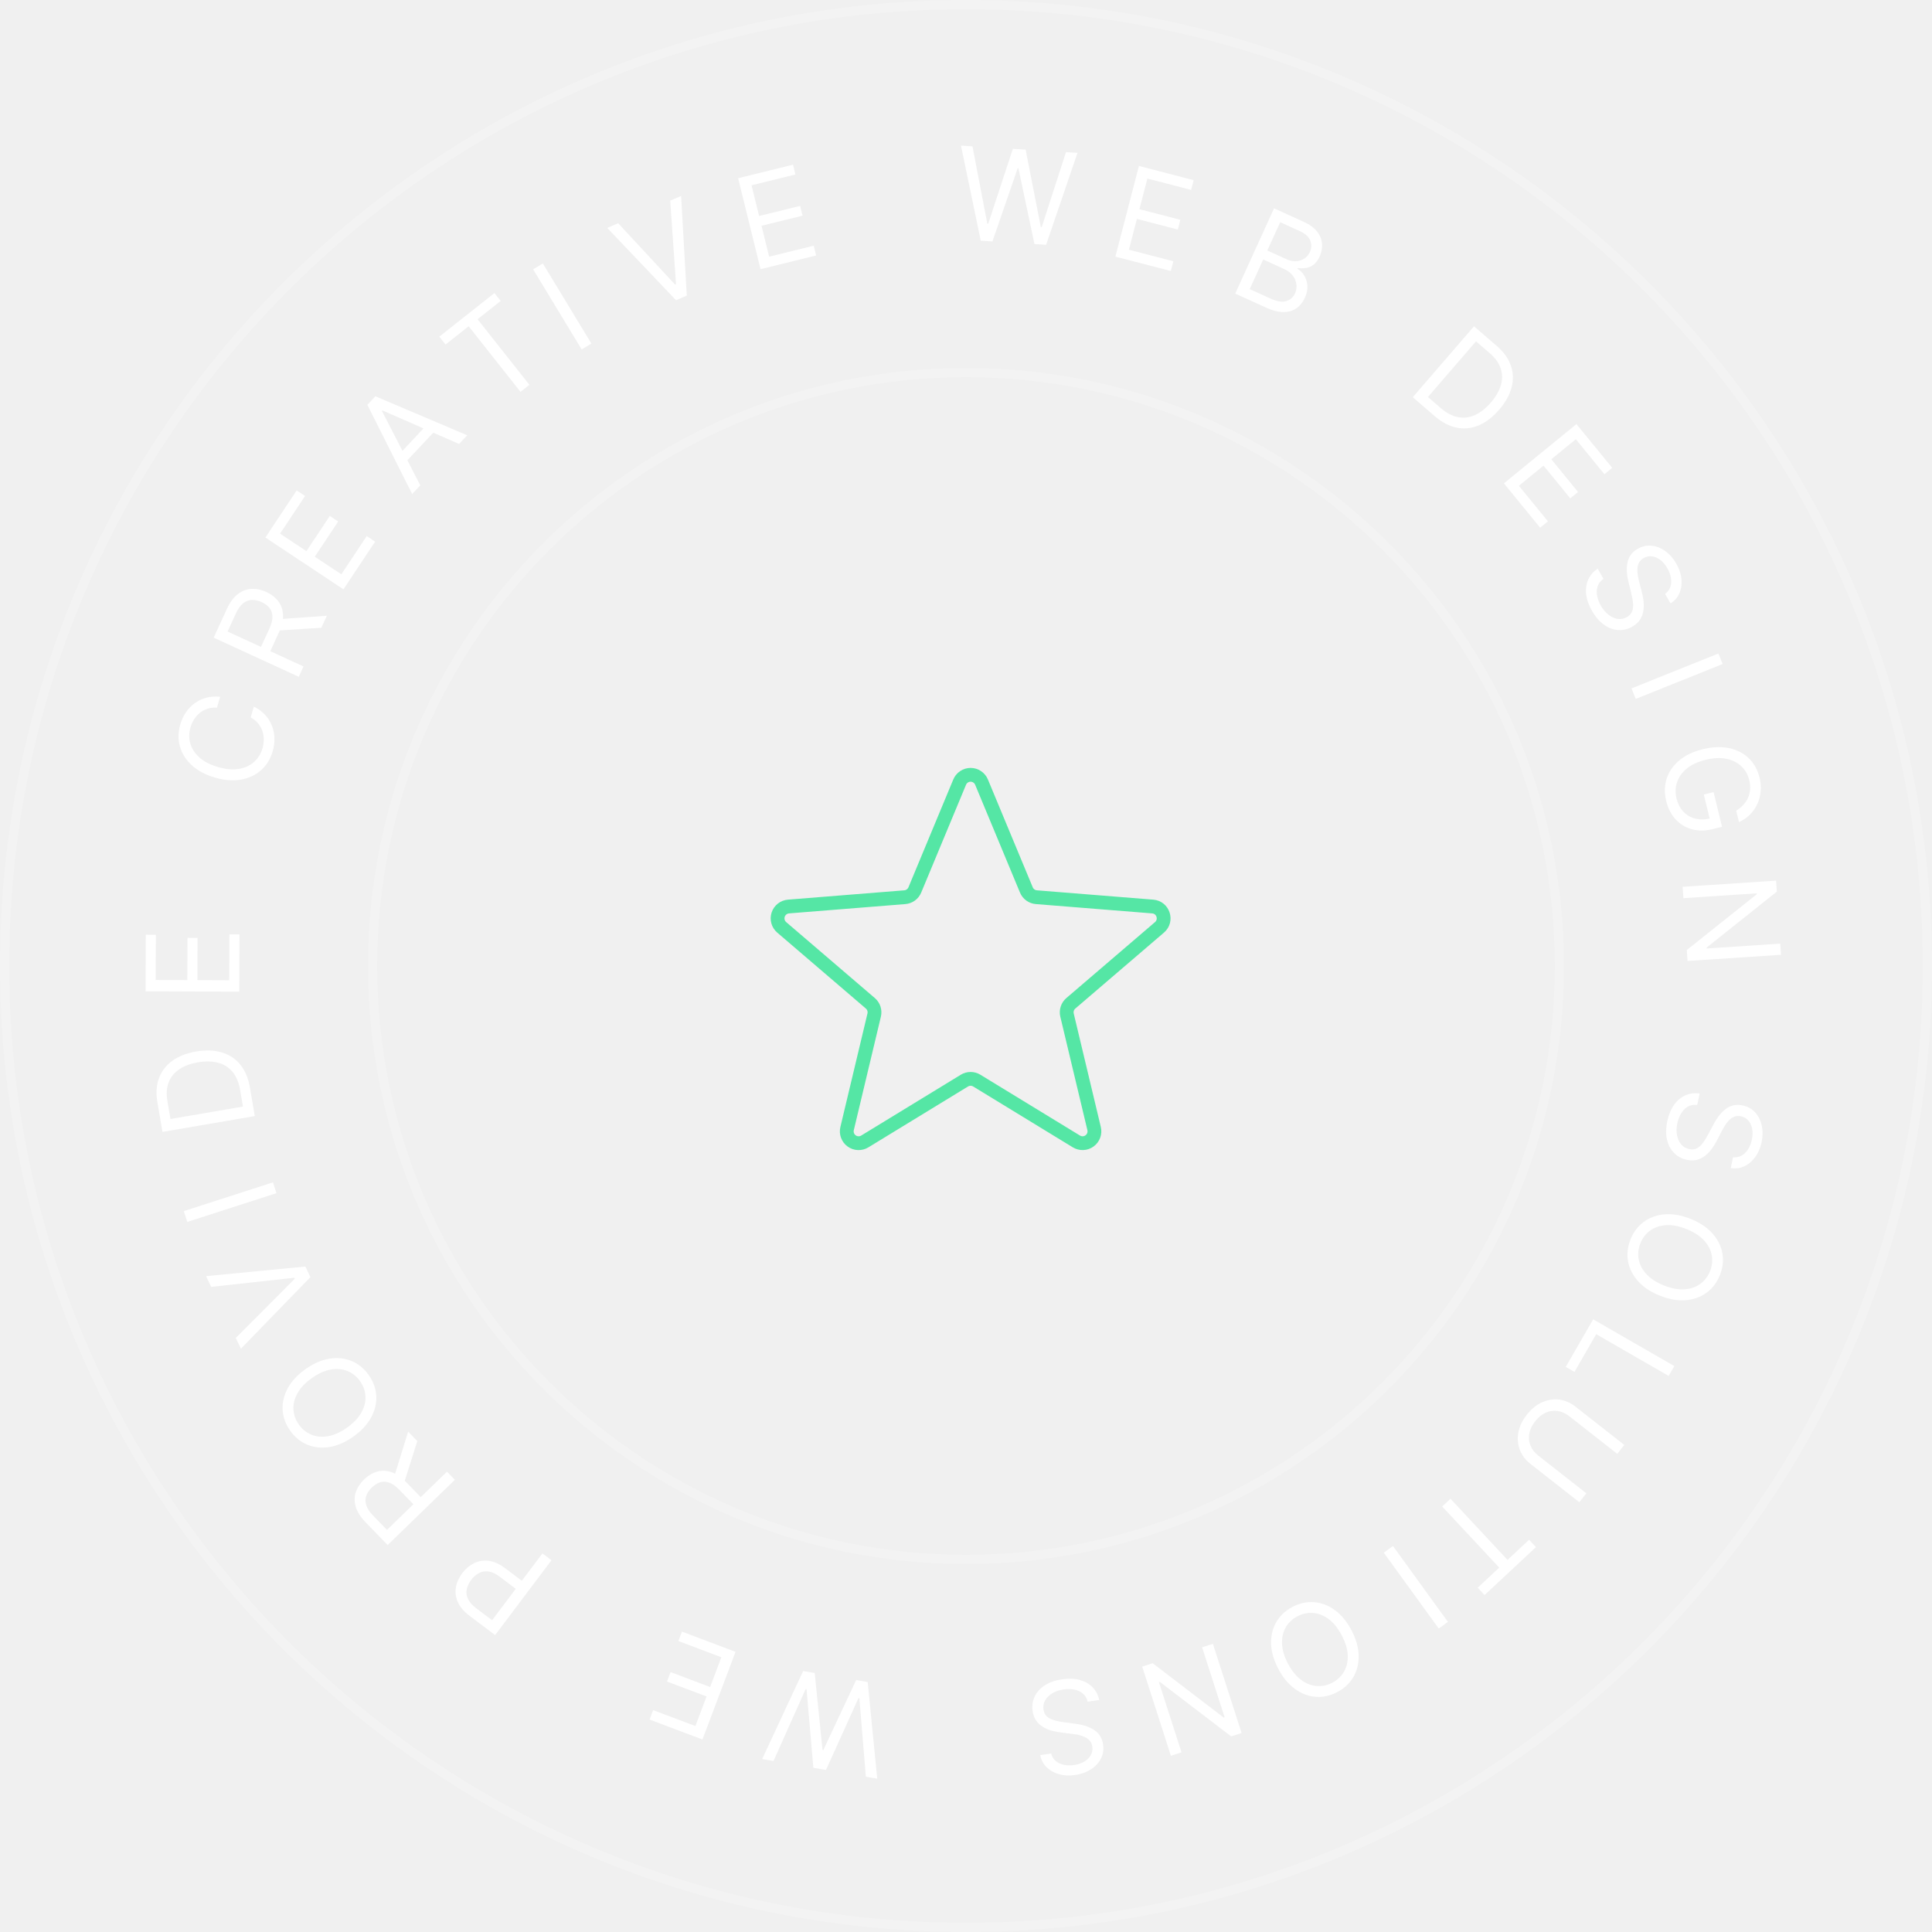
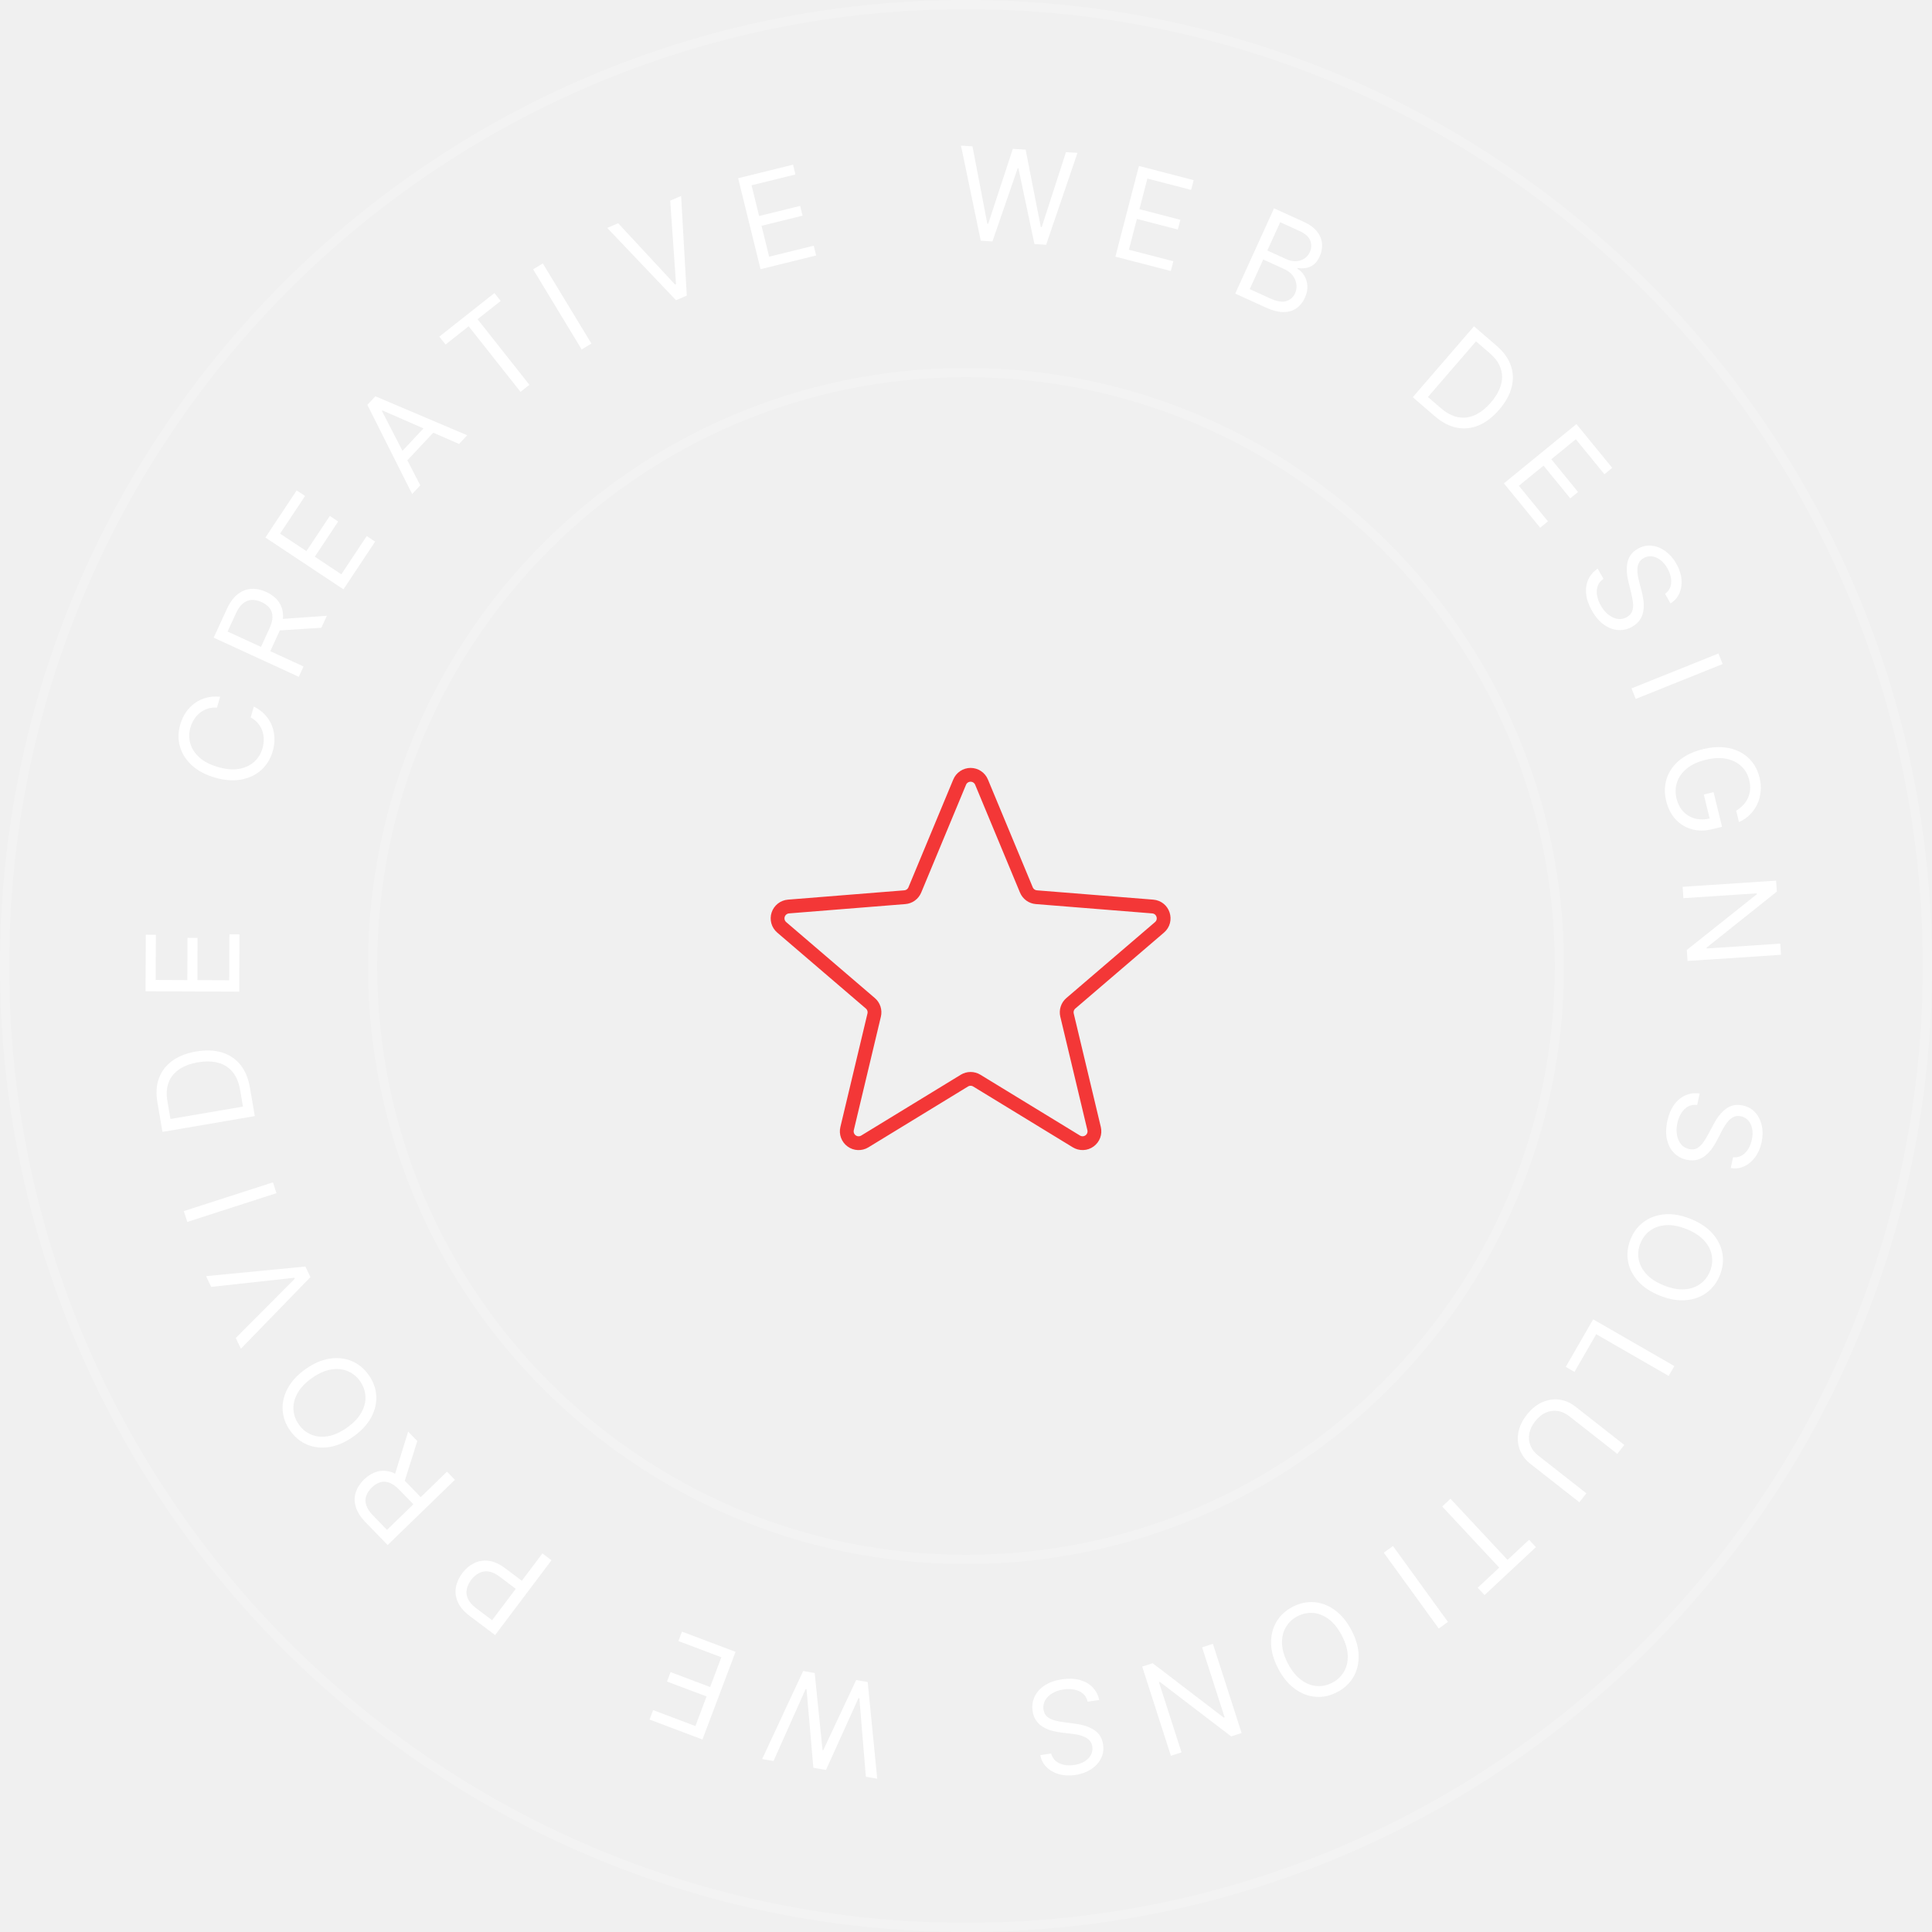
<svg xmlns="http://www.w3.org/2000/svg" width="210" height="210" viewBox="0 0 210 210" fill="none">
  <circle cx="105" cy="105" r="104.5" stroke="white" stroke-opacity="0.2" />
  <circle cx="105" cy="105" r="64.5" stroke="white" stroke-opacity="0.2" />
  <path d="M94.316 182.83L95.35 193.335L94.115 193.124L93.411 184.592L93.313 184.575L89.783 192.386L88.41 192.152L87.667 183.613L87.569 183.597L84.078 191.414L82.843 191.203L87.298 181.634L88.553 181.848L89.405 190.224L89.483 190.237L93.061 182.616L94.316 182.83Z" fill="white" />
  <path d="M79.949 179.548L76.354 189.075L70.605 186.906L70.991 185.882L75.587 187.616L76.801 184.397L72.503 182.776L72.889 181.752L77.188 183.374L78.409 180.136L73.739 178.374L74.125 177.351L79.949 179.548Z" fill="white" />
  <path d="M59.943 169.594L53.816 177.726L51.068 175.656C50.43 175.176 49.995 174.667 49.764 174.132C49.528 173.597 49.458 173.061 49.555 172.525C49.653 171.988 49.882 171.48 50.243 171.001C50.604 170.522 51.03 170.16 51.521 169.916C52.009 169.67 52.544 169.583 53.124 169.655C53.703 169.73 54.308 170.006 54.941 170.482L56.911 171.966L56.252 172.84L54.315 171.38C53.878 171.051 53.47 170.862 53.092 170.813C52.714 170.765 52.368 170.824 52.056 170.991C51.738 171.159 51.457 171.405 51.212 171.731C50.966 172.057 50.808 172.394 50.736 172.742C50.662 173.089 50.703 173.435 50.861 173.782C51.017 174.132 51.316 174.473 51.758 174.807L53.489 176.111L58.958 168.852L59.943 169.594Z" fill="white" />
  <path d="M49.444 160.848L42.137 167.938L39.741 165.469C39.187 164.898 38.83 164.335 38.67 163.78C38.507 163.226 38.509 162.698 38.676 162.194C38.843 161.69 39.142 161.229 39.572 160.812C40.003 160.394 40.47 160.112 40.974 159.965C41.478 159.817 42.001 159.834 42.545 160.013C43.086 160.194 43.631 160.568 44.18 161.135L46.119 163.133L45.32 163.908L43.409 161.939C43.03 161.548 42.668 161.29 42.323 161.163C41.976 161.033 41.646 161.017 41.333 161.113C41.015 161.209 40.71 161.399 40.417 161.682C40.124 161.966 39.922 162.269 39.809 162.591C39.696 162.913 39.697 163.251 39.811 163.607C39.923 163.965 40.171 164.341 40.554 164.736L42.063 166.292L48.586 159.963L49.444 160.848ZM42.824 160.594L44.362 155.61L45.359 156.638L43.794 161.593L42.824 160.594Z" fill="white" />
  <path d="M33.215 148.814C34.091 148.194 34.961 147.817 35.824 147.682C36.686 147.547 37.486 147.633 38.223 147.94C38.959 148.247 39.578 148.755 40.08 149.464C40.581 150.173 40.854 150.926 40.898 151.723C40.942 152.52 40.756 153.303 40.341 154.071C39.927 154.839 39.281 155.534 38.404 156.154C37.527 156.774 36.657 157.151 35.795 157.286C34.932 157.421 34.133 157.335 33.396 157.028C32.659 156.721 32.04 156.212 31.539 155.503C31.038 154.794 30.765 154.041 30.721 153.244C30.677 152.447 30.862 151.665 31.277 150.897C31.692 150.128 32.338 149.434 33.215 148.814ZM33.903 149.788C33.184 150.297 32.661 150.847 32.336 151.438C32.009 152.027 31.863 152.615 31.898 153.204C31.93 153.79 32.125 154.334 32.481 154.837C32.837 155.341 33.286 155.707 33.829 155.936C34.371 156.162 34.974 156.22 35.64 156.111C36.303 155.999 36.995 155.688 37.715 155.179C38.435 154.67 38.958 154.122 39.285 153.533C39.61 152.942 39.756 152.354 39.724 151.768C39.689 151.18 39.494 150.634 39.138 150.13C38.782 149.627 38.333 149.262 37.792 149.036C37.249 148.807 36.645 148.749 35.981 148.861C35.316 148.97 34.623 149.279 33.903 149.788Z" fill="white" />
  <path d="M25.627 145.433L32.041 138.994L31.99 138.886L22.955 139.877L22.395 138.712L33.191 137.669L33.743 138.816L26.187 146.597L25.627 145.433Z" fill="white" />
  <path d="M19.98 131.643L29.67 128.518L30.048 129.691L20.358 132.816L19.98 131.643Z" fill="white" />
  <path d="M27.165 118.216L27.695 121.313L17.659 123.031L17.106 119.796C16.939 118.823 16.997 117.956 17.281 117.194C17.561 116.433 18.043 115.804 18.728 115.307C19.41 114.81 20.27 114.473 21.309 114.295C22.354 114.116 23.286 114.149 24.105 114.392C24.92 114.636 25.591 115.079 26.118 115.722C26.642 116.365 26.991 117.197 27.165 118.216ZM26.409 120.282L26.101 118.479C25.958 117.649 25.681 116.989 25.267 116.498C24.854 116.007 24.328 115.678 23.691 115.512C23.054 115.345 22.327 115.332 21.51 115.471C20.7 115.61 20.025 115.862 19.486 116.227C18.943 116.592 18.56 117.064 18.336 117.644C18.109 118.224 18.063 118.906 18.197 119.69L18.529 121.631L26.409 120.282Z" fill="white" />
  <path d="M26.005 107.788L15.823 107.748L15.847 101.603L16.941 101.607L16.922 106.519L20.362 106.533L20.38 101.939L21.473 101.943L21.456 106.537L24.916 106.55L24.935 101.559L26.029 101.563L26.005 107.788Z" fill="white" />
  <path d="M23.926 75.738L23.582 76.922C23.221 76.893 22.886 76.928 22.578 77.029C22.27 77.126 21.993 77.273 21.745 77.47C21.496 77.664 21.283 77.897 21.107 78.17C20.931 78.444 20.796 78.743 20.702 79.067C20.53 79.659 20.524 80.239 20.684 80.807C20.844 81.371 21.175 81.879 21.675 82.332C22.176 82.781 22.85 83.128 23.697 83.374C24.543 83.62 25.298 83.688 25.962 83.576C26.627 83.462 27.178 83.21 27.616 82.819C28.055 82.426 28.36 81.933 28.532 81.341C28.626 81.016 28.672 80.691 28.67 80.366C28.668 80.041 28.615 79.731 28.511 79.435C28.405 79.135 28.248 78.861 28.04 78.615C27.829 78.364 27.566 78.154 27.249 77.986L27.593 76.802C28.067 77.036 28.467 77.329 28.793 77.679C29.119 78.029 29.37 78.419 29.545 78.85C29.717 79.279 29.812 79.733 29.828 80.211C29.846 80.685 29.783 81.169 29.64 81.662C29.398 82.496 28.979 83.179 28.383 83.71C27.787 84.241 27.059 84.583 26.2 84.738C25.34 84.892 24.395 84.82 23.364 84.52C22.333 84.221 21.495 83.776 20.852 83.185C20.209 82.595 19.778 81.916 19.559 81.148C19.341 80.38 19.352 79.58 19.594 78.746C19.738 78.252 19.944 77.81 20.213 77.419C20.482 77.024 20.807 76.692 21.185 76.422C21.561 76.152 21.98 75.956 22.443 75.835C22.903 75.713 23.397 75.681 23.926 75.738Z" fill="white" />
  <path d="M32.476 73.564L23.227 69.309L24.665 66.183C24.997 65.461 25.393 64.924 25.854 64.574C26.311 64.223 26.805 64.034 27.335 64.008C27.865 63.982 28.402 64.094 28.947 64.345C29.492 64.596 29.924 64.929 30.243 65.346C30.562 65.763 30.736 66.257 30.765 66.828C30.791 67.398 30.639 68.042 30.309 68.758L29.146 71.288L28.134 70.822L29.281 68.329C29.508 67.835 29.619 67.405 29.613 67.037C29.608 66.666 29.505 66.352 29.302 66.095C29.098 65.833 28.811 65.617 28.44 65.447C28.07 65.276 27.714 65.197 27.374 65.208C27.033 65.219 26.717 65.342 26.427 65.577C26.133 65.81 25.872 66.177 25.642 66.677L24.736 68.646L32.992 72.444L32.476 73.564ZM30.325 67.299L35.527 66.934L34.928 68.235L29.743 68.563L30.325 67.299Z" fill="white" />
  <path d="M37.331 64.058L28.848 58.427L32.247 53.307L33.158 53.912L30.442 58.004L33.308 59.907L35.848 56.08L36.76 56.685L34.219 60.512L37.102 62.426L39.862 58.267L40.774 58.872L37.331 64.058Z" fill="white" />
  <path d="M45.683 52.753L44.799 53.696L39.929 44.004L40.8 43.075L50.784 47.313L49.9 48.256L41.567 44.612L41.512 44.67L45.683 52.753ZM43.108 49.684L46.672 45.883L47.47 46.632L43.906 50.432L43.108 49.684Z" fill="white" />
  <path d="M48.43 37.449L47.752 36.591L53.742 31.855L54.421 32.714L51.909 34.699L57.544 41.829L56.577 42.593L50.942 35.464L48.43 37.449Z" fill="white" />
  <path d="M59.003 28.638L64.282 37.344L63.227 37.984L57.949 29.277L59.003 28.638Z" fill="white" />
  <path d="M67.191 24.263L73.372 30.926L73.481 30.879L72.848 21.812L74.034 21.299L74.651 32.128L73.483 32.633L66.005 24.776L67.191 24.263Z" fill="white" />
  <path d="M82.667 29.258L80.232 19.372L86.198 17.902L86.46 18.964L81.69 20.139L82.513 23.479L86.974 22.38L87.235 23.442L82.775 24.541L83.603 27.901L88.449 26.707L88.711 27.769L82.667 29.258Z" fill="white" />
  <path d="M106.604 26.164L104.455 15.829L105.705 15.907L107.316 24.315L107.415 24.321L110.092 16.179L111.481 16.265L113.131 24.676L113.231 24.682L115.868 16.537L117.118 16.615L113.709 26.605L112.439 26.526L110.698 18.289L110.619 18.284L107.874 26.243L106.604 26.164Z" fill="white" />
  <path d="M121.239 27.895L123.797 18.039L129.745 19.583L129.47 20.642L124.715 19.408L123.851 22.738L128.298 23.892L128.023 24.95L123.576 23.796L122.707 27.145L127.539 28.399L127.264 29.458L121.239 27.895Z" fill="white" />
  <path d="M134.264 31.911L138.484 22.645L141.723 24.12C142.369 24.414 142.851 24.768 143.168 25.182C143.487 25.593 143.664 26.033 143.699 26.5C143.735 26.965 143.65 27.423 143.444 27.875C143.263 28.274 143.042 28.57 142.782 28.765C142.525 28.961 142.248 29.082 141.95 29.129C141.655 29.177 141.358 29.176 141.06 29.128L141.019 29.218C141.294 29.366 141.534 29.595 141.738 29.906C141.942 30.218 142.064 30.587 142.103 31.012C142.142 31.438 142.05 31.895 141.828 32.384C141.616 32.848 141.321 33.218 140.94 33.493C140.56 33.768 140.093 33.91 139.539 33.92C138.984 33.929 138.342 33.768 137.612 33.436L134.264 31.911ZM135.839 31.427L138.066 32.44C138.798 32.774 139.383 32.869 139.82 32.726C140.261 32.581 140.575 32.305 140.76 31.898C140.903 31.584 140.955 31.258 140.916 30.92C140.878 30.578 140.748 30.261 140.525 29.966C140.304 29.669 139.991 29.428 139.587 29.244L137.307 28.205L135.839 31.427ZM137.752 27.228L139.833 28.176C140.171 28.329 140.506 28.402 140.837 28.393C141.172 28.385 141.475 28.297 141.745 28.128C142.017 27.961 142.228 27.715 142.376 27.389C142.562 26.982 142.577 26.572 142.423 26.159C142.27 25.744 141.886 25.396 141.27 25.116L139.153 24.151L137.752 27.228Z" fill="white" />
  <path d="M155.941 45.227L153.563 43.174L160.217 35.467L162.701 37.611C163.448 38.257 163.955 38.964 164.22 39.731C164.488 40.497 164.515 41.289 164.303 42.108C164.092 42.925 163.643 43.732 162.954 44.53C162.261 45.333 161.521 45.9 160.735 46.233C159.951 46.563 159.151 46.648 158.335 46.486C157.522 46.323 156.724 45.903 155.941 45.227ZM155.211 43.152L156.596 44.347C157.233 44.898 157.867 45.23 158.499 45.346C159.13 45.462 159.744 45.382 160.342 45.106C160.94 44.829 161.509 44.377 162.051 43.75C162.588 43.128 162.949 42.505 163.134 41.88C163.32 41.253 163.316 40.645 163.12 40.055C162.926 39.463 162.528 38.907 161.926 38.387L160.436 37.101L155.211 43.152Z" fill="white" />
  <path d="M163.468 52.539L171.352 46.096L175.24 50.854L174.393 51.546L171.285 47.742L168.621 49.919L171.528 53.477L170.681 54.169L167.774 50.612L165.095 52.801L168.254 56.666L167.407 57.358L163.468 52.539Z" fill="white" />
  <path d="M180.988 64.55C181.397 64.248 181.617 63.845 181.649 63.338C181.68 62.832 181.544 62.311 181.239 61.775C181.015 61.383 180.757 61.077 180.463 60.855C180.17 60.637 179.866 60.508 179.551 60.471C179.237 60.436 178.94 60.499 178.657 60.659C178.421 60.794 178.25 60.966 178.144 61.175C178.043 61.385 177.987 61.612 177.976 61.854C177.969 62.095 177.985 62.334 178.024 62.571C178.067 62.806 178.113 63.018 178.163 63.207L178.433 64.243C178.504 64.508 178.567 64.812 178.621 65.155C178.677 65.501 178.687 65.856 178.65 66.22C178.618 66.585 178.508 66.934 178.319 67.266C178.131 67.599 177.83 67.883 177.415 68.119C176.937 68.392 176.434 68.513 175.905 68.482C175.378 68.454 174.864 68.266 174.365 67.918C173.866 67.572 173.424 67.06 173.036 66.38C172.675 65.746 172.465 65.14 172.405 64.559C172.347 63.982 172.426 63.457 172.64 62.984C172.857 62.513 173.197 62.123 173.661 61.813L174.291 62.919C173.974 63.138 173.761 63.407 173.654 63.728C173.551 64.05 173.533 64.392 173.598 64.755C173.669 65.12 173.804 65.477 174.004 65.829C174.237 66.238 174.512 66.567 174.83 66.817C175.151 67.065 175.485 67.216 175.832 67.27C176.183 67.322 176.519 67.257 176.841 67.073C177.135 66.906 177.327 66.687 177.418 66.418C177.509 66.149 177.536 65.848 177.498 65.514C177.461 65.181 177.397 64.834 177.306 64.474L176.997 63.208C176.802 62.404 176.773 61.695 176.912 61.082C177.051 60.468 177.419 59.992 178.015 59.652C178.51 59.37 179.018 59.258 179.54 59.316C180.065 59.375 180.56 59.573 181.024 59.912C181.492 60.252 181.887 60.704 182.209 61.268C182.533 61.838 182.72 62.403 182.768 62.963C182.819 63.522 182.743 64.031 182.539 64.49C182.337 64.952 182.017 65.318 181.579 65.586L180.988 64.55Z" fill="white" />
  <path d="M187.244 72.177L177.795 75.97L177.336 74.825L186.785 71.033L187.244 72.177Z" fill="white" />
  <path d="M188.717 88.123C189.016 87.937 189.273 87.726 189.489 87.49C189.708 87.255 189.88 86.997 190.006 86.714C190.132 86.434 190.207 86.132 190.23 85.809C190.254 85.486 190.222 85.146 190.135 84.789C189.992 84.203 189.711 83.707 189.291 83.301C188.871 82.895 188.332 82.622 187.674 82.482C187.015 82.343 186.258 82.377 185.401 82.586C184.545 82.795 183.857 83.115 183.338 83.545C182.818 83.975 182.467 84.472 182.284 85.035C182.1 85.599 182.083 86.186 182.232 86.798C182.371 87.365 182.613 87.834 182.96 88.207C183.311 88.582 183.738 88.836 184.241 88.969C184.748 89.105 185.304 89.099 185.91 88.951L185.922 89.337L185.196 86.362L186.259 86.102L187.178 89.87L186.115 90.129C185.301 90.328 184.55 90.327 183.863 90.126C183.177 89.928 182.594 89.565 182.113 89.038C181.637 88.512 181.304 87.857 181.112 87.071C180.898 86.195 180.917 85.376 181.167 84.612C181.418 83.851 181.879 83.193 182.548 82.637C183.219 82.085 184.075 81.681 185.119 81.427C185.901 81.236 186.63 81.169 187.306 81.226C187.986 81.285 188.593 81.455 189.129 81.733C189.664 82.012 190.114 82.387 190.478 82.858C190.841 83.329 191.101 83.881 191.255 84.515C191.383 85.037 191.422 85.543 191.374 86.032C191.331 86.523 191.209 86.981 191.008 87.406C190.812 87.832 190.545 88.213 190.207 88.548C189.873 88.882 189.476 89.152 189.018 89.359L188.717 88.123Z" fill="white" />
  <path d="M193.585 103.781L183.426 104.451L183.347 103.26L190.959 97.198L190.953 97.099L182.976 97.625L182.895 96.394L193.054 95.725L193.133 96.915L185.502 102.999L185.509 103.098L193.506 102.571L193.585 103.781Z" fill="white" />
  <path d="M188.377 125.79C188.882 125.839 189.316 125.685 189.677 125.329C190.039 124.973 190.285 124.494 190.415 123.891C190.511 123.451 190.523 123.05 190.452 122.689C190.38 122.331 190.239 122.032 190.03 121.794C189.819 121.558 189.556 121.406 189.238 121.338C188.972 121.28 188.73 121.294 188.512 121.379C188.296 121.468 188.103 121.599 187.933 121.773C187.767 121.947 187.619 122.136 187.491 122.338C187.365 122.542 187.258 122.731 187.17 122.905L186.679 123.857C186.555 124.101 186.399 124.369 186.21 124.661C186.021 124.956 185.791 125.226 185.521 125.473C185.253 125.724 184.938 125.91 184.576 126.032C184.214 126.154 183.8 126.164 183.334 126.063C182.796 125.947 182.34 125.701 181.967 125.325C181.593 124.953 181.336 124.47 181.197 123.877C181.056 123.287 181.069 122.61 181.234 121.846C181.388 121.133 181.637 120.541 181.979 120.069C182.321 119.6 182.73 119.261 183.206 119.052C183.681 118.846 184.195 118.783 184.748 118.862L184.479 120.106C184.096 120.057 183.758 120.116 183.464 120.283C183.173 120.454 182.93 120.697 182.737 121.011C182.546 121.329 182.408 121.686 182.323 122.081C182.223 122.541 182.208 122.97 182.278 123.368C182.351 123.767 182.499 124.103 182.722 124.375C182.948 124.647 183.242 124.823 183.605 124.901C183.936 124.973 184.224 124.939 184.472 124.799C184.719 124.659 184.94 124.452 185.135 124.179C185.329 123.906 185.513 123.605 185.686 123.276L186.3 122.127C186.692 121.398 187.144 120.851 187.657 120.487C188.17 120.123 188.761 120.014 189.432 120.159C189.989 120.279 190.442 120.535 190.792 120.926C191.144 121.321 191.38 121.799 191.499 122.361C191.621 122.926 191.613 123.526 191.476 124.161C191.337 124.803 191.099 125.348 190.761 125.797C190.427 126.247 190.03 126.575 189.572 126.781C189.113 126.991 188.631 127.049 188.125 126.957L188.377 125.79Z" fill="white" />
  <path d="M180.42 140.832C179.423 140.434 178.633 139.91 178.05 139.259C177.468 138.609 177.105 137.891 176.962 137.106C176.819 136.321 176.908 135.525 177.231 134.718C177.553 133.912 178.036 133.273 178.681 132.803C179.326 132.333 180.083 132.062 180.954 131.992C181.824 131.923 182.758 132.087 183.755 132.485C184.752 132.884 185.542 133.408 186.124 134.058C186.707 134.709 187.07 135.427 187.213 136.212C187.356 136.997 187.266 137.793 186.944 138.599C186.622 139.406 186.138 140.044 185.494 140.515C184.849 140.985 184.091 141.255 183.221 141.325C182.351 141.395 181.417 141.231 180.42 140.832ZM180.863 139.724C181.681 140.051 182.427 140.191 183.1 140.142C183.771 140.096 184.344 139.898 184.819 139.549C185.293 139.203 185.644 138.744 185.873 138.171C186.102 137.599 186.164 137.022 186.061 136.442C185.956 135.865 185.677 135.327 185.223 134.828C184.768 134.332 184.131 133.92 183.312 133.593C182.493 133.266 181.748 133.126 181.077 133.171C180.404 133.22 179.831 133.418 179.357 133.764C178.882 134.113 178.53 134.574 178.302 135.146C178.073 135.719 178.011 136.294 178.116 136.871C178.219 137.451 178.499 137.989 178.954 138.485C179.408 138.984 180.044 139.397 180.863 139.724Z" fill="white" />
  <path d="M173.169 143.406L181.992 148.487L181.377 149.556L173.501 145.02L171.139 149.121L170.191 148.575L173.169 143.406Z" fill="white" />
  <path d="M172.43 162.316L171.669 163.286L166.364 159.126C165.816 158.697 165.429 158.184 165.201 157.589C164.973 156.998 164.919 156.372 165.037 155.71C165.158 155.051 165.465 154.407 165.958 153.779C166.451 153.15 167.003 152.699 167.614 152.424C168.228 152.152 168.85 152.054 169.48 152.131C170.111 152.213 170.7 152.469 171.248 152.898L176.553 157.058L175.792 158.028L170.565 153.93C170.174 153.623 169.759 153.436 169.318 153.369C168.881 153.304 168.45 153.362 168.026 153.543C167.602 153.729 167.215 154.045 166.866 154.491C166.516 154.937 166.301 155.387 166.222 155.843C166.145 156.301 166.191 156.733 166.361 157.14C166.531 157.552 166.812 157.911 167.203 158.217L172.43 162.316Z" fill="white" />
  <path d="M166.202 167.366L166.948 168.166L161.366 173.376L160.62 172.577L162.96 170.392L156.759 163.748L157.66 162.907L163.861 169.551L166.202 167.366Z" fill="white" />
  <path d="M156.386 177.014L150.411 168.77L151.41 168.046L157.384 176.291L156.386 177.014Z" fill="white" />
  <path d="M138.944 181.387C138.444 180.437 138.183 179.525 138.161 178.653C138.14 177.78 138.33 176.998 138.73 176.308C139.131 175.617 139.716 175.07 140.484 174.665C141.252 174.261 142.034 174.089 142.83 174.149C143.626 174.209 144.378 174.495 145.086 175.007C145.793 175.518 146.397 176.249 146.897 177.199C147.398 178.149 147.658 179.061 147.68 179.934C147.701 180.806 147.511 181.588 147.111 182.278C146.71 182.969 146.126 183.516 145.357 183.921C144.589 184.325 143.807 184.498 143.011 184.437C142.215 184.377 141.463 184.091 140.756 183.579C140.048 183.068 139.444 182.337 138.944 181.387ZM140 180.831C140.41 181.611 140.888 182.201 141.431 182.6C141.972 183.001 142.536 183.223 143.124 183.265C143.709 183.309 144.274 183.188 144.82 182.9C145.365 182.613 145.787 182.215 146.085 181.706C146.379 181.199 146.516 180.608 146.494 179.934C146.47 179.262 146.252 178.535 145.842 177.755C145.431 176.975 144.955 176.385 144.414 175.984C143.871 175.585 143.307 175.363 142.722 175.319C142.134 175.276 141.567 175.399 141.021 175.686C140.476 175.973 140.056 176.37 139.761 176.878C139.463 177.386 139.327 177.977 139.351 178.65C139.373 179.324 139.589 180.051 140 180.831Z" fill="white" />
  <path d="M127.27 190.844L124.152 181.151L125.288 180.786L133.018 186.697L133.112 186.667L130.664 179.057L131.838 178.679L134.956 188.372L133.82 188.737L126.065 182.813L125.97 182.843L128.425 190.473L127.27 190.844Z" fill="white" />
  <path d="M114.256 190.602C114.388 191.092 114.683 191.445 115.143 191.659C115.603 191.874 116.138 191.937 116.748 191.849C117.194 191.784 117.574 191.655 117.888 191.462C118.198 191.27 118.428 191.034 118.579 190.754C118.726 190.475 118.776 190.175 118.729 189.853C118.69 189.584 118.593 189.362 118.437 189.187C118.278 189.016 118.088 188.881 117.866 188.783C117.644 188.688 117.416 188.615 117.181 188.566C116.947 188.519 116.732 188.485 116.538 188.463L115.475 188.336C115.203 188.305 114.897 188.252 114.558 188.178C114.215 188.103 113.882 187.983 113.556 187.816C113.227 187.652 112.943 187.422 112.702 187.125C112.462 186.829 112.307 186.444 112.239 185.972C112.16 185.427 112.231 184.915 112.453 184.434C112.671 183.953 113.034 183.544 113.54 183.206C114.044 182.868 114.683 182.644 115.457 182.531C116.179 182.427 116.82 182.452 117.382 182.609C117.941 182.766 118.401 183.03 118.763 183.403C119.122 183.776 119.361 184.236 119.481 184.781L118.221 184.964C118.133 184.588 117.96 184.292 117.7 184.075C117.438 183.862 117.126 183.719 116.764 183.648C116.4 183.58 116.017 183.575 115.617 183.633C115.151 183.701 114.744 183.837 114.395 184.042C114.047 184.25 113.784 184.505 113.607 184.809C113.431 185.116 113.369 185.453 113.422 185.82C113.471 186.155 113.604 186.414 113.821 186.596C114.039 186.779 114.309 186.914 114.633 187.001C114.957 187.088 115.304 187.155 115.672 187.202L116.964 187.377C117.784 187.489 118.454 187.721 118.974 188.075C119.494 188.428 119.803 188.944 119.902 189.623C119.983 190.187 119.902 190.701 119.658 191.165C119.411 191.633 119.045 192.021 118.561 192.329C118.074 192.641 117.508 192.844 116.866 192.937C116.216 193.031 115.622 192.998 115.083 192.839C114.545 192.682 114.099 192.425 113.746 192.068C113.389 191.711 113.166 191.28 113.076 190.774L114.256 190.602Z" fill="white" />
-   <path d="M104.308 85.019C104.405 84.782 104.57 84.58 104.782 84.438C104.994 84.295 105.244 84.219 105.5 84.219C105.755 84.219 106.005 84.295 106.217 84.438C106.429 84.58 106.594 84.782 106.691 85.019L111.561 96.731C111.652 96.95 111.802 97.14 111.994 97.28C112.186 97.419 112.413 97.503 112.65 97.522L125.295 98.535C126.439 98.626 126.901 100.054 126.031 100.799L116.396 109.054C116.216 109.208 116.082 109.408 116.009 109.633C115.935 109.858 115.925 110.099 115.979 110.33L118.924 122.671C118.983 122.918 118.968 123.178 118.88 123.417C118.791 123.655 118.634 123.863 118.428 124.012C118.222 124.162 117.977 124.247 117.722 124.257C117.468 124.267 117.216 124.201 116.999 124.069L106.171 117.457C105.969 117.334 105.736 117.269 105.5 117.269C105.263 117.269 105.03 117.334 104.828 117.457L94 124.071C93.783 124.204 93.531 124.269 93.277 124.259C93.022 124.249 92.777 124.164 92.571 124.014C92.365 123.865 92.208 123.658 92.12 123.419C92.031 123.18 92.016 122.92 92.075 122.673L95.02 110.33C95.074 110.099 95.064 109.858 94.991 109.633C94.917 109.408 94.783 109.207 94.603 109.054L84.969 100.799C84.776 100.633 84.636 100.414 84.567 100.169C84.499 99.924 84.504 99.664 84.583 99.422C84.661 99.18 84.81 98.967 85.009 98.809C85.209 98.651 85.451 98.556 85.704 98.535L98.35 97.522C98.586 97.503 98.813 97.419 99.005 97.28C99.197 97.14 99.347 96.95 99.438 96.731L104.308 85.019Z" stroke="#55E6A5" stroke-width="1.5" stroke-linecap="round" stroke-linejoin="round" />
+   <path d="M104.308 85.019C104.405 84.782 104.57 84.58 104.782 84.438C104.994 84.295 105.244 84.219 105.5 84.219C105.755 84.219 106.005 84.295 106.217 84.438C106.429 84.58 106.594 84.782 106.691 85.019L111.561 96.731C111.652 96.95 111.802 97.14 111.994 97.28C112.186 97.419 112.413 97.503 112.65 97.522L125.295 98.535C126.439 98.626 126.901 100.054 126.031 100.799L116.396 109.054C116.216 109.208 116.082 109.408 116.009 109.633C115.935 109.858 115.925 110.099 115.979 110.33L118.924 122.671C118.983 122.918 118.968 123.178 118.88 123.417C118.791 123.655 118.634 123.863 118.428 124.012C118.222 124.162 117.977 124.247 117.722 124.257C117.468 124.267 117.216 124.201 116.999 124.069L106.171 117.457C105.969 117.334 105.736 117.269 105.5 117.269C105.263 117.269 105.03 117.334 104.828 117.457L94 124.071C93.783 124.204 93.531 124.269 93.277 124.259C93.022 124.249 92.777 124.164 92.571 124.014C92.365 123.865 92.208 123.658 92.12 123.419C92.031 123.18 92.016 122.92 92.075 122.673L95.02 110.33C95.074 110.099 95.064 109.858 94.991 109.633C94.917 109.408 94.783 109.207 94.603 109.054L84.969 100.799C84.776 100.633 84.636 100.414 84.567 100.169C84.499 99.924 84.504 99.664 84.583 99.422C84.661 99.18 84.81 98.967 85.009 98.809C85.209 98.651 85.451 98.556 85.704 98.535L98.35 97.522C98.586 97.503 98.813 97.419 99.005 97.28C99.197 97.14 99.347 96.95 99.438 96.731L104.308 85.019Z" stroke="#f33737" stroke-width="1.5" stroke-linecap="round" stroke-linejoin="round" />
</svg>
